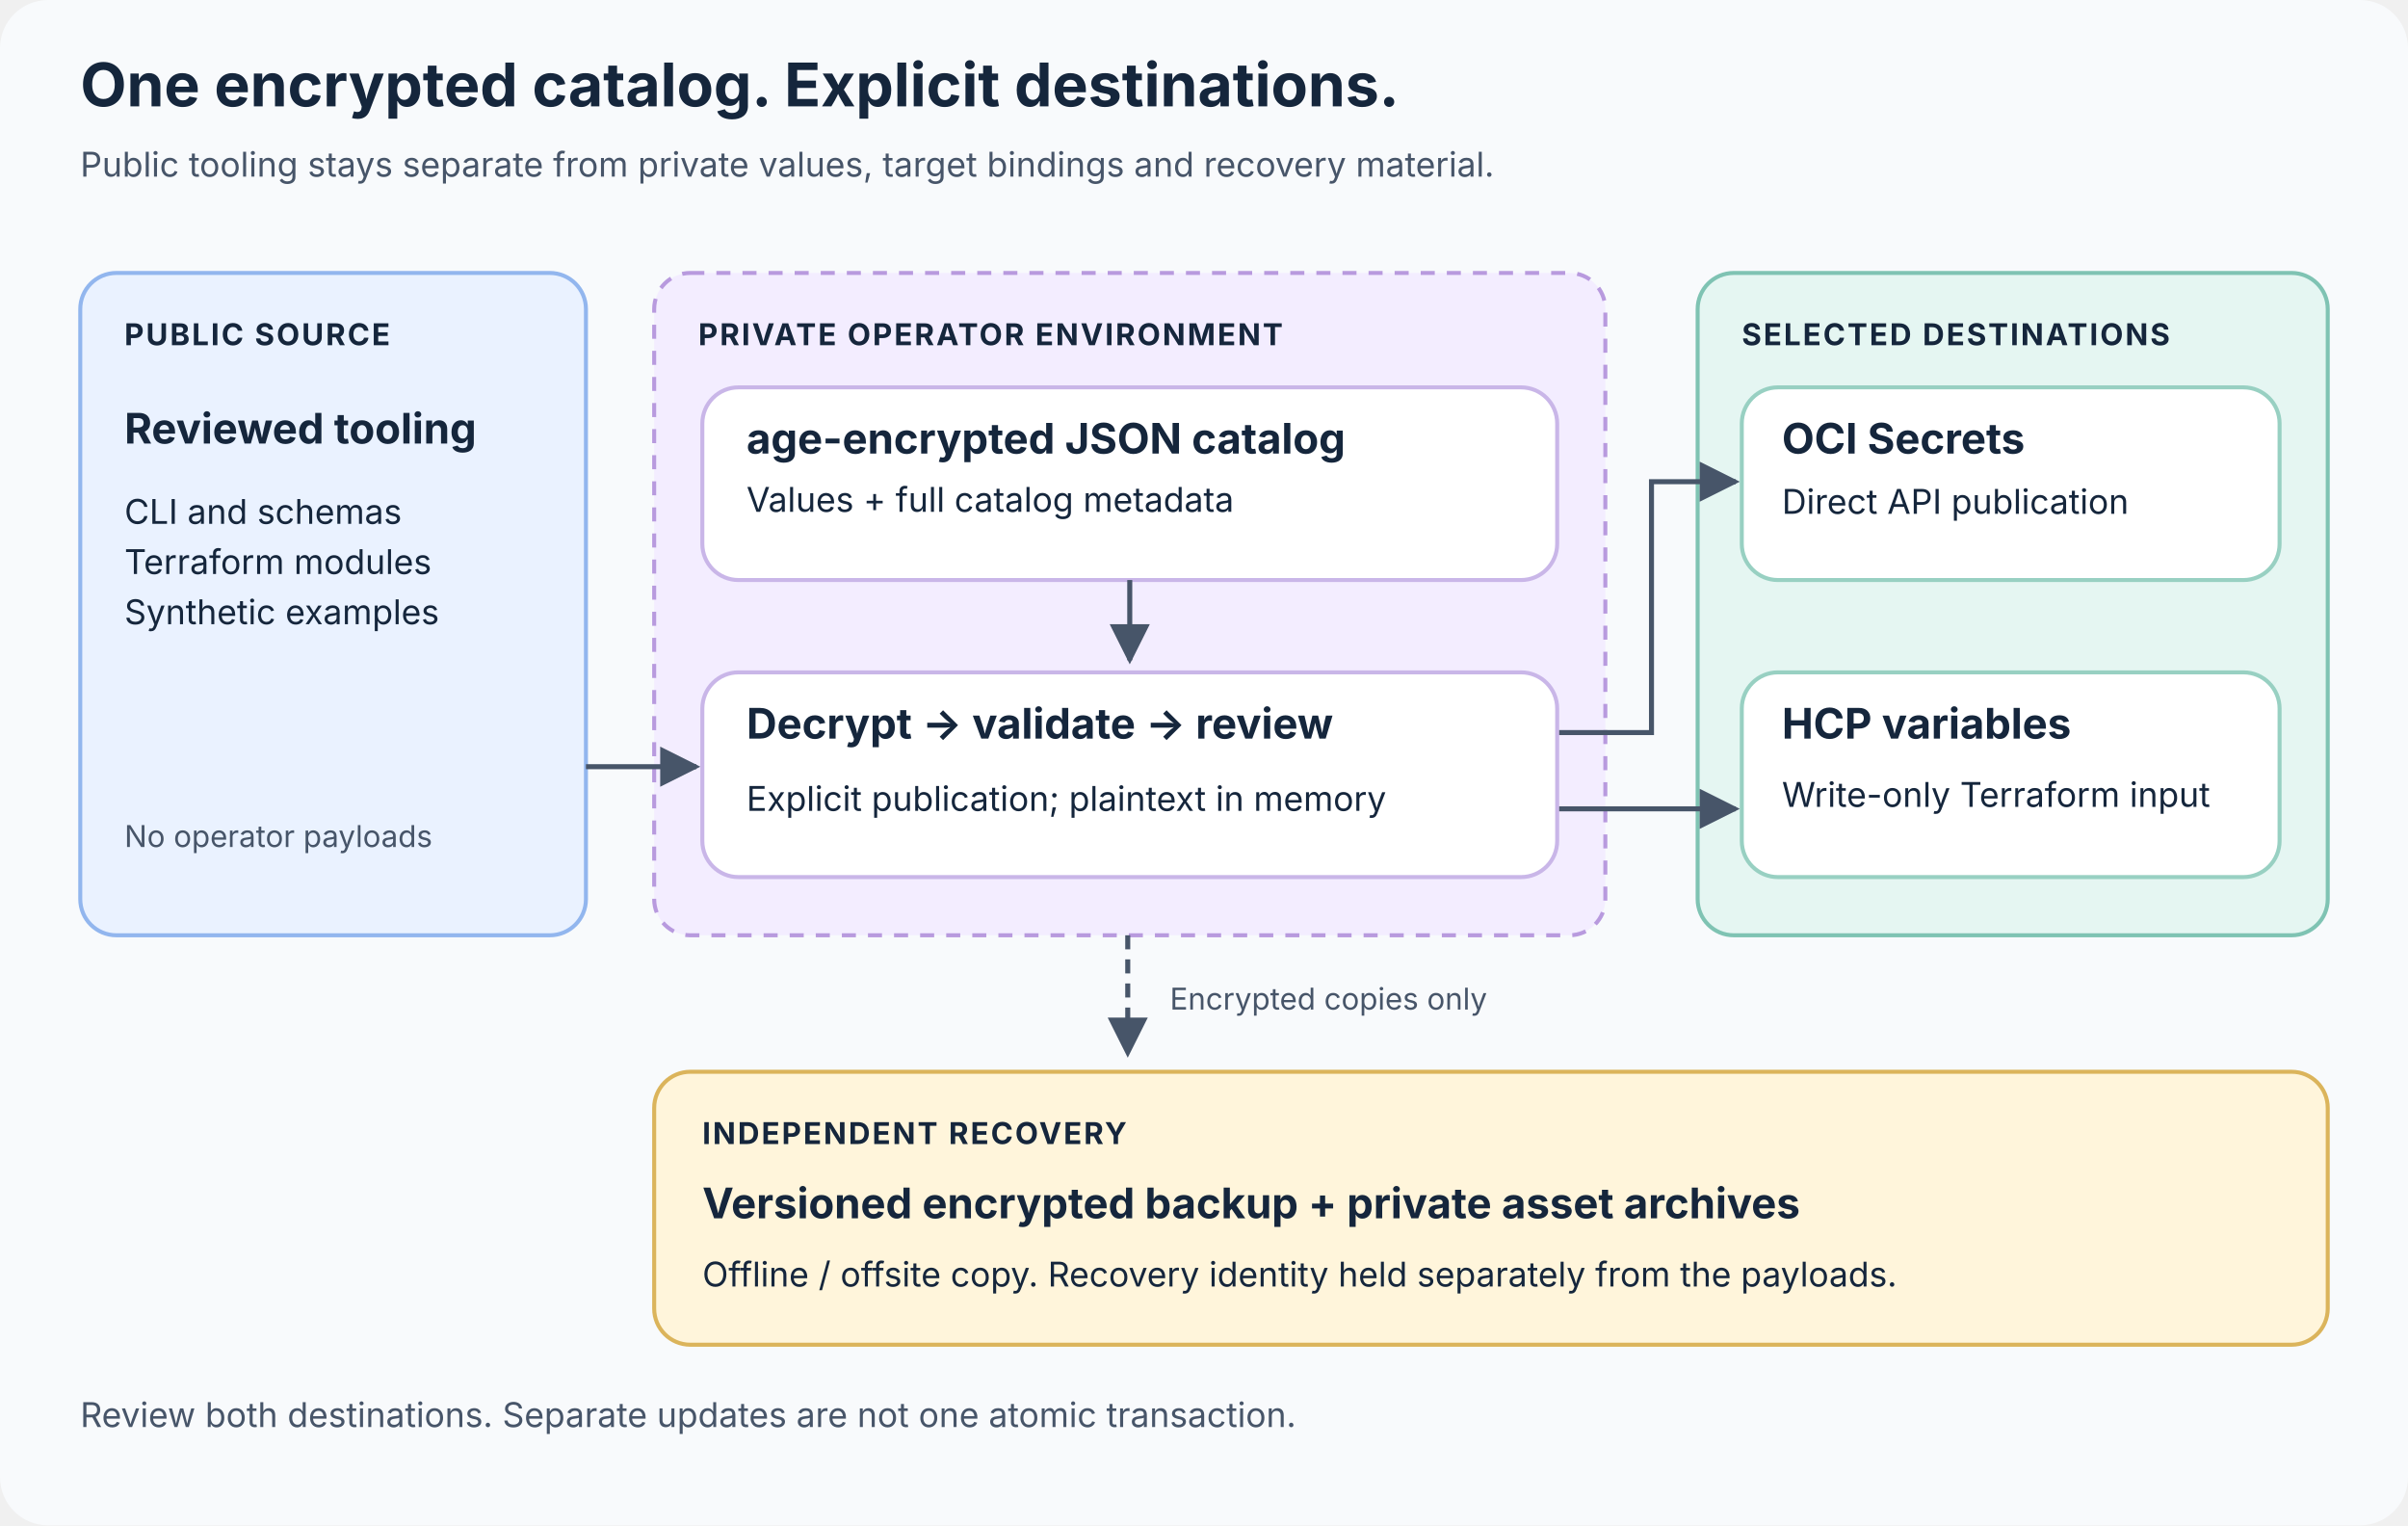
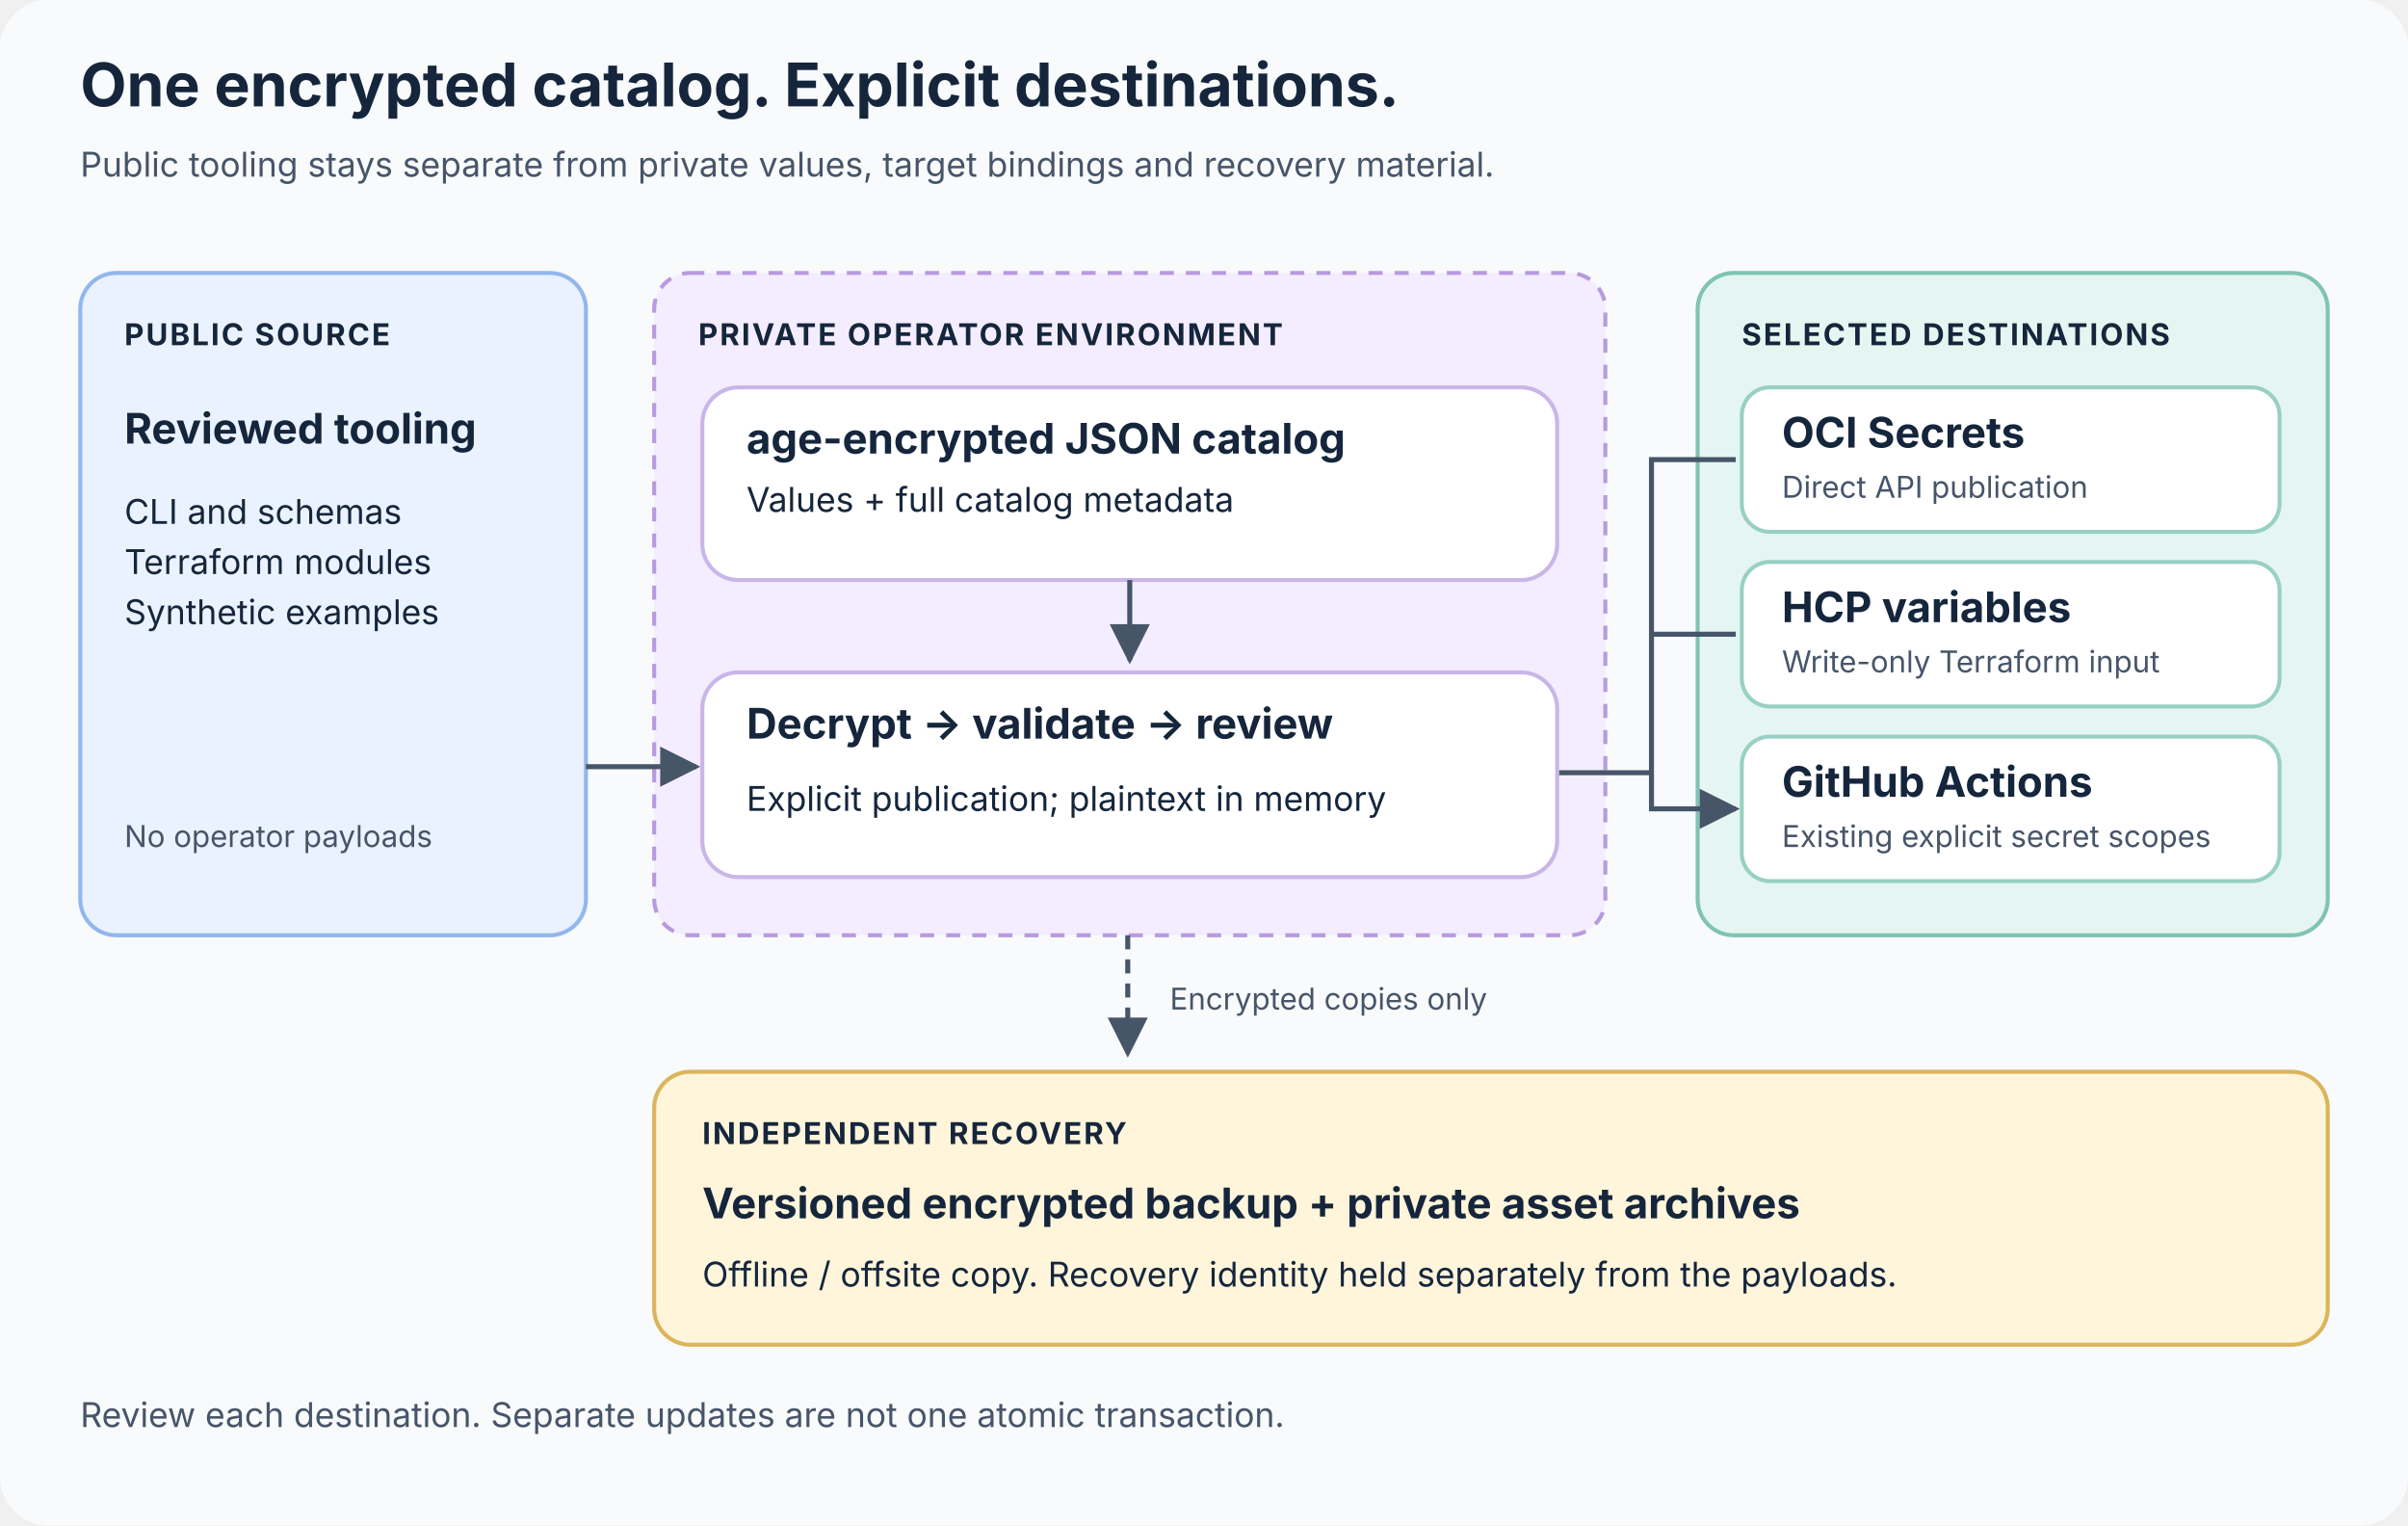
<svg xmlns="http://www.w3.org/2000/svg" width="1200" height="760" viewBox="0 0 1200 760" role="img" aria-labelledby="title desc">
  <defs>
    <marker id="arrow" viewBox="0 0 10 10" refX="9" refY="5" markerWidth="8" markerHeight="8" orient="auto-start-reverse">
      <path d="M 0 0 L 10 5 L 0 10 z" fill="#475569" />
    </marker>
  </defs>
  <style>text{font-family:system-ui,-apple-system,BlinkMacSystemFont,"Segoe UI",sans-serif;fill:#15263c}.title{font-size:30px;font-weight:750}.subtitle{font-size:17px;fill:#475569}.heading{font-size:21px;font-weight:700}.label{font-size:15px;font-weight:700;letter-spacing:1px}.body{font-size:17px}.small{font-size:15px;fill:#475569}.number{font-size:19px;font-weight:800;fill:white}</style>
  <rect width="1200" height="760" rx="24" fill="#f8fafc" />
  <text x="40" y="53" class="title">One encrypted catalog. Explicit destinations.</text>
  <text x="40" y="88" class="subtitle">Public tooling stays separate from private values, target bindings and recovery material.</text>
  <rect x="40" y="136" width="252" height="330" rx="18" fill="#eaf2ff" stroke="#92b6ee" stroke-width="2" />
  <text x="62" y="172" class="label">PUBLIC SOURCE</text>
  <text x="62" y="221" class="heading">Reviewed tooling</text>
  <text x="62" y="261" class="body">CLI and schemas</text>
  <text x="62" y="286" class="body">Terraform modules</text>
  <text x="62" y="311" class="body">Synthetic examples</text>
  <text x="62" y="422" class="small">No operator payloads</text>
  <rect x="326" y="136" width="474" height="330" rx="18" fill="#f3edff" stroke="#b89ade" stroke-width="2" stroke-dasharray="7 6" />
  <text x="348" y="172" class="label">PRIVATE OPERATOR ENVIRONMENT</text>
  <rect x="350" y="193" width="426" height="96" rx="18" fill="#ffffff" stroke="#c9b6e8" stroke-width="2" />
  <text x="372" y="226" class="heading">age-encrypted JSON catalog</text>
  <text x="372" y="255" class="body">Values + full catalog metadata</text>
  <path d="M 563 289 L 563 329" fill="none" stroke="#475569" stroke-width="2.5" marker-end="url(#arrow)" />
  <rect x="350" y="335" width="426" height="102" rx="18" fill="#ffffff" stroke="#c9b6e8" stroke-width="2" />
  <text x="372" y="368" class="heading">Decrypt → validate → review</text>
  <text x="372" y="404" class="body">Explicit publication; plaintext in memory</text>
  <path d="M 292 382 L 347 382" fill="none" stroke="#475569" stroke-width="2.5" marker-end="url(#arrow)" />
  <rect x="846" y="136" width="314" height="330" rx="18" fill="#e5f6f2" stroke="#7fc3b3" stroke-width="2" />
  <text x="868" y="172" class="label">SELECTED DESTINATIONS</text>
-   <rect x="868" y="193" width="268" height="96" rx="18" fill="#ffffff" stroke="#98d0c2" stroke-width="2" />
-   <text x="888" y="226" class="heading">OCI Secrets</text>
-   <text x="888" y="256" class="body">Direct API publication</text>
-   <rect x="868" y="335" width="268" height="102" rx="18" fill="#ffffff" stroke="#98d0c2" stroke-width="2" />
-   <text x="888" y="368" class="heading">HCP variables</text>
-   <text x="888" y="402" class="body">Write-only Terraform input</text>
-   <path d="M 777 365 L 823 365 L 823 240 L 865 240" fill="none" stroke="#475569" stroke-width="2.5" marker-end="url(#arrow)" />
-   <path d="M 777 403 L 865 403" fill="none" stroke="#475569" stroke-width="2.5" marker-end="url(#arrow)" />
+   <rect x="868" y="193" width="268" height="72" rx="14" fill="#ffffff" stroke="#98d0c2" stroke-width="2" />
+   <text x="888" y="223" class="heading">OCI Secrets</text>
+   <text x="888" y="248" class="small">Direct API publication</text>
+   <rect x="868" y="280" width="268" height="72" rx="14" fill="#ffffff" stroke="#98d0c2" stroke-width="2" />
+   <text x="888" y="310" class="heading">HCP variables</text>
+   <text x="888" y="335" class="small">Write-only Terraform input</text>
+   <rect x="868" y="367" width="268" height="72" rx="14" fill="#ffffff" stroke="#98d0c2" stroke-width="2" />
+   <text x="888" y="397" class="heading">GitHub Actions</text>
+   <text x="888" y="422" class="small">Existing explicit secret scopes</text>
+   <path d="M 777 385 L 823 385 L 823 229 L 865 229 M 823 316 L 865 316 M 823 385 L 823 403 L 865 403" fill="none" stroke="#475569" stroke-width="2.5" marker-end="url(#arrow)" />
  <path d="M 562 466 L 562 525" fill="none" stroke="#475569" stroke-width="2.5" marker-end="url(#arrow)" stroke-dasharray="7 5" />
  <text x="583" y="503" class="small">Encrypted copies only</text>
  <rect x="326" y="534" width="834" height="136" rx="18" fill="#fff5db" stroke="#dbb45b" stroke-width="2" />
  <text x="350" y="570" class="label">INDEPENDENT RECOVERY</text>
  <text x="350" y="607" class="heading">Versioned encrypted backup + private asset archives</text>
  <text x="350" y="641" class="body">Offline / offsite copy. Recovery identity held separately from the payloads.</text>
-   <text x="40" y="711" class="subtitle">Review both destinations. Separate updates are not one atomic transaction.</text>
+   <text x="40" y="711" class="subtitle">Review each destination. Separate updates are not one atomic transaction.</text>
</svg>
